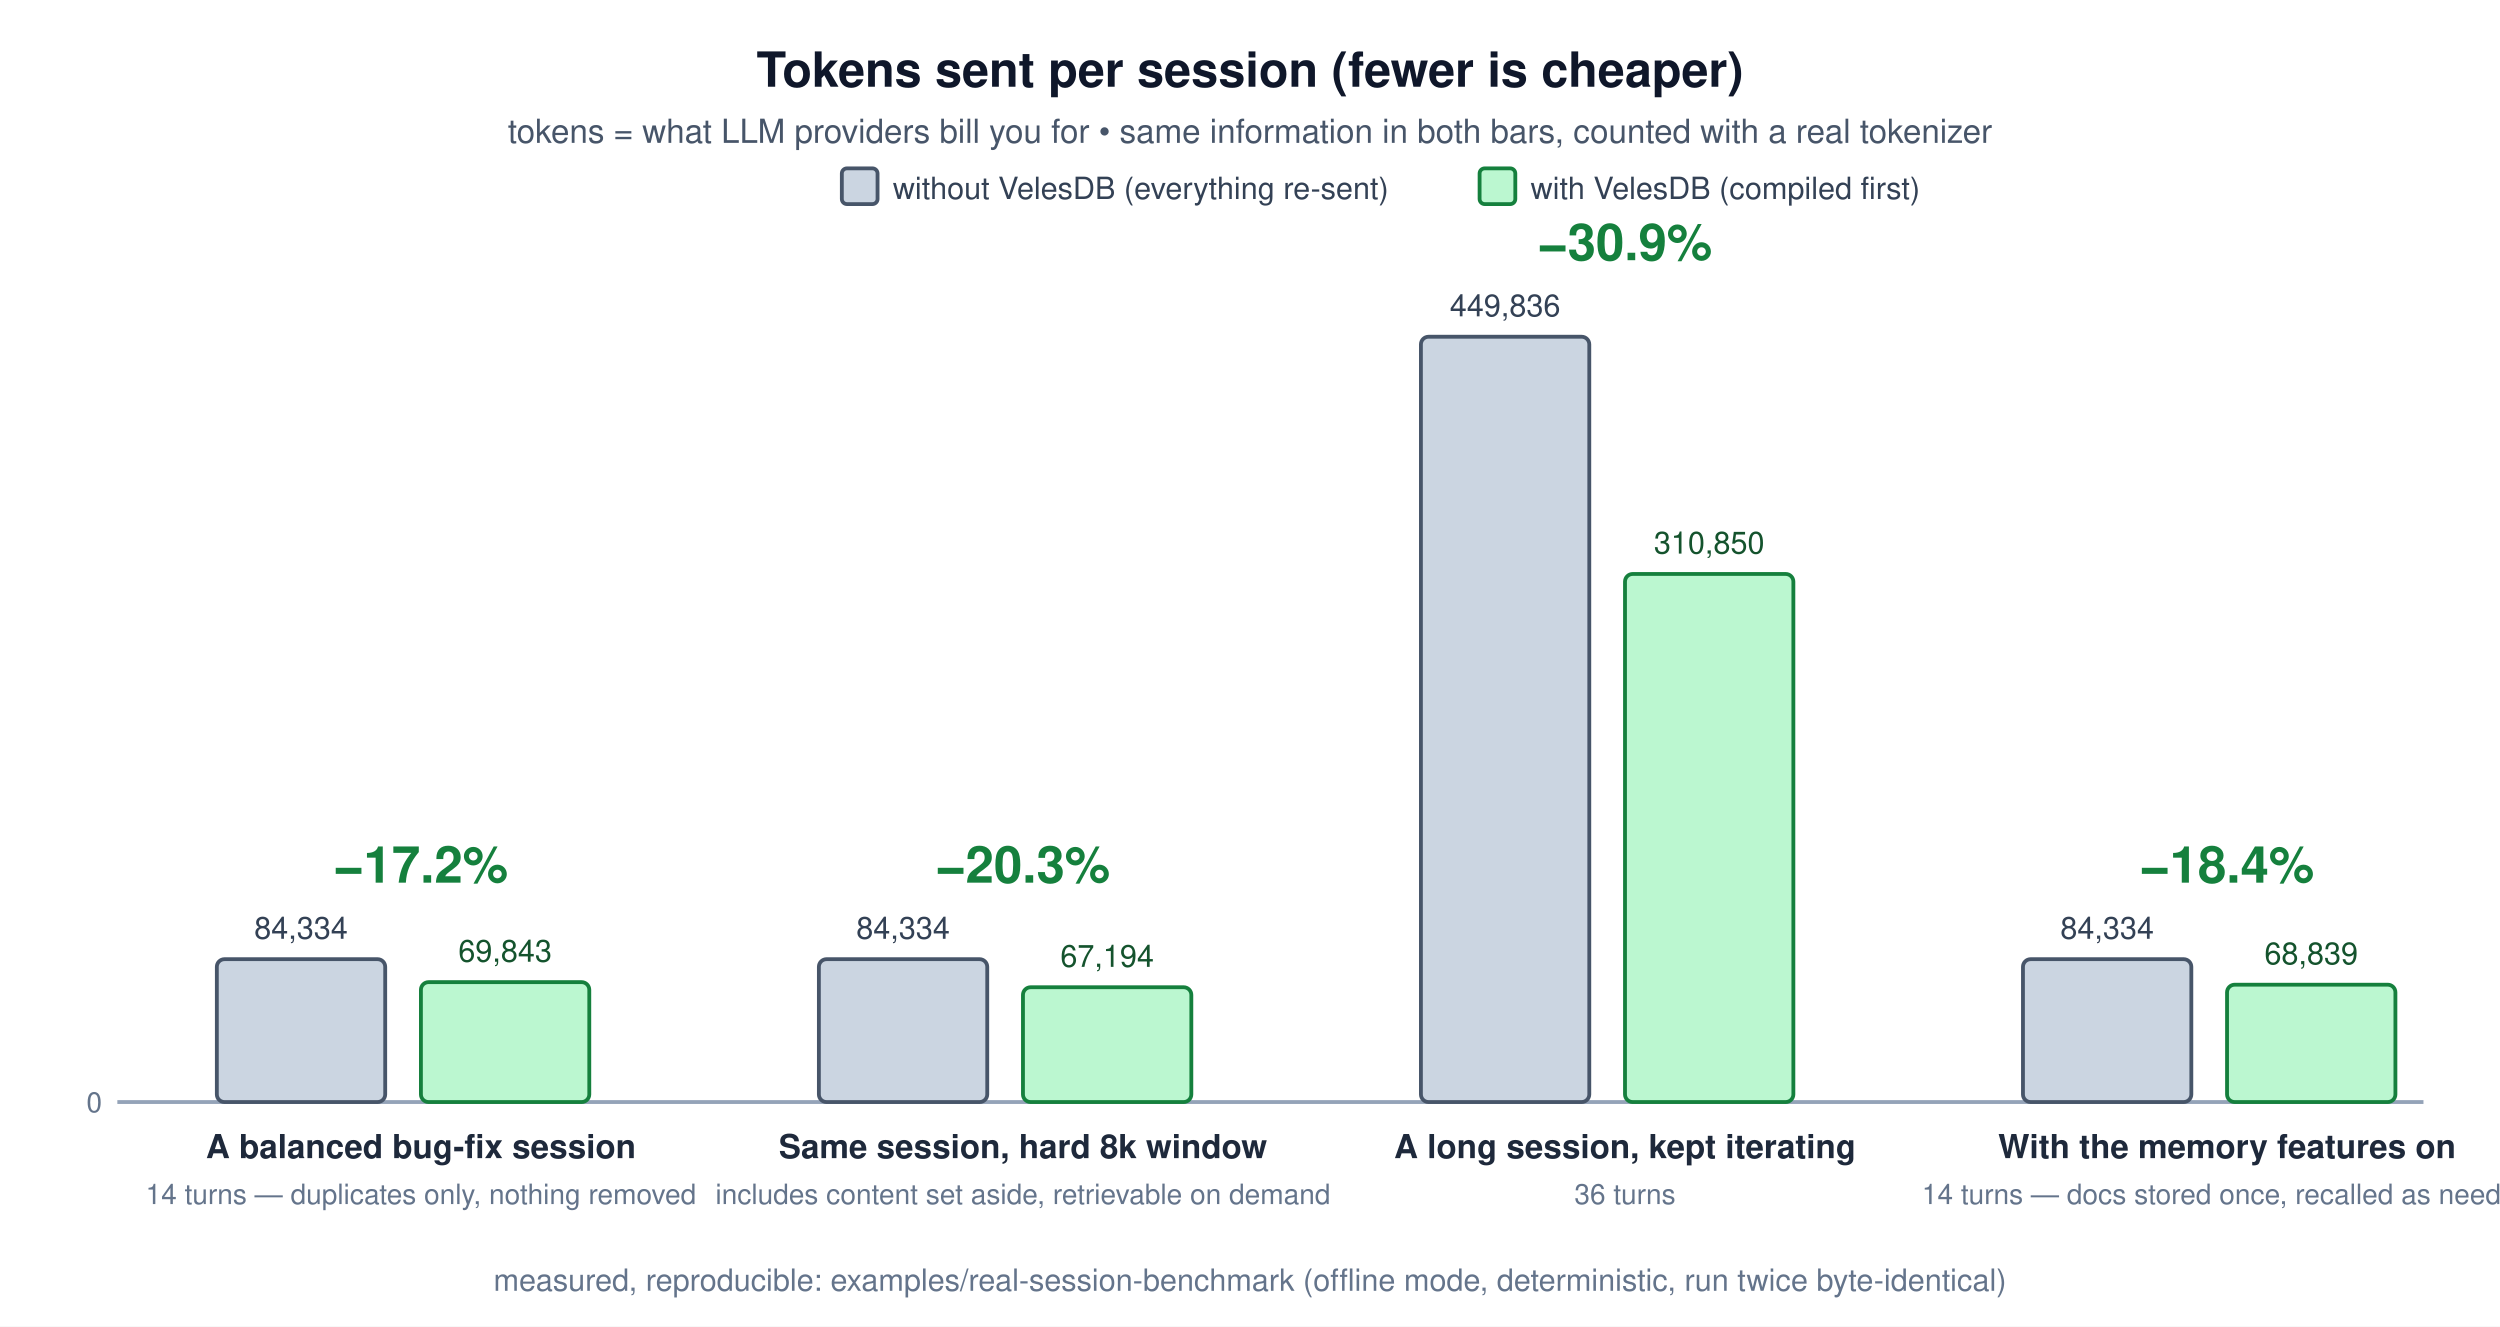
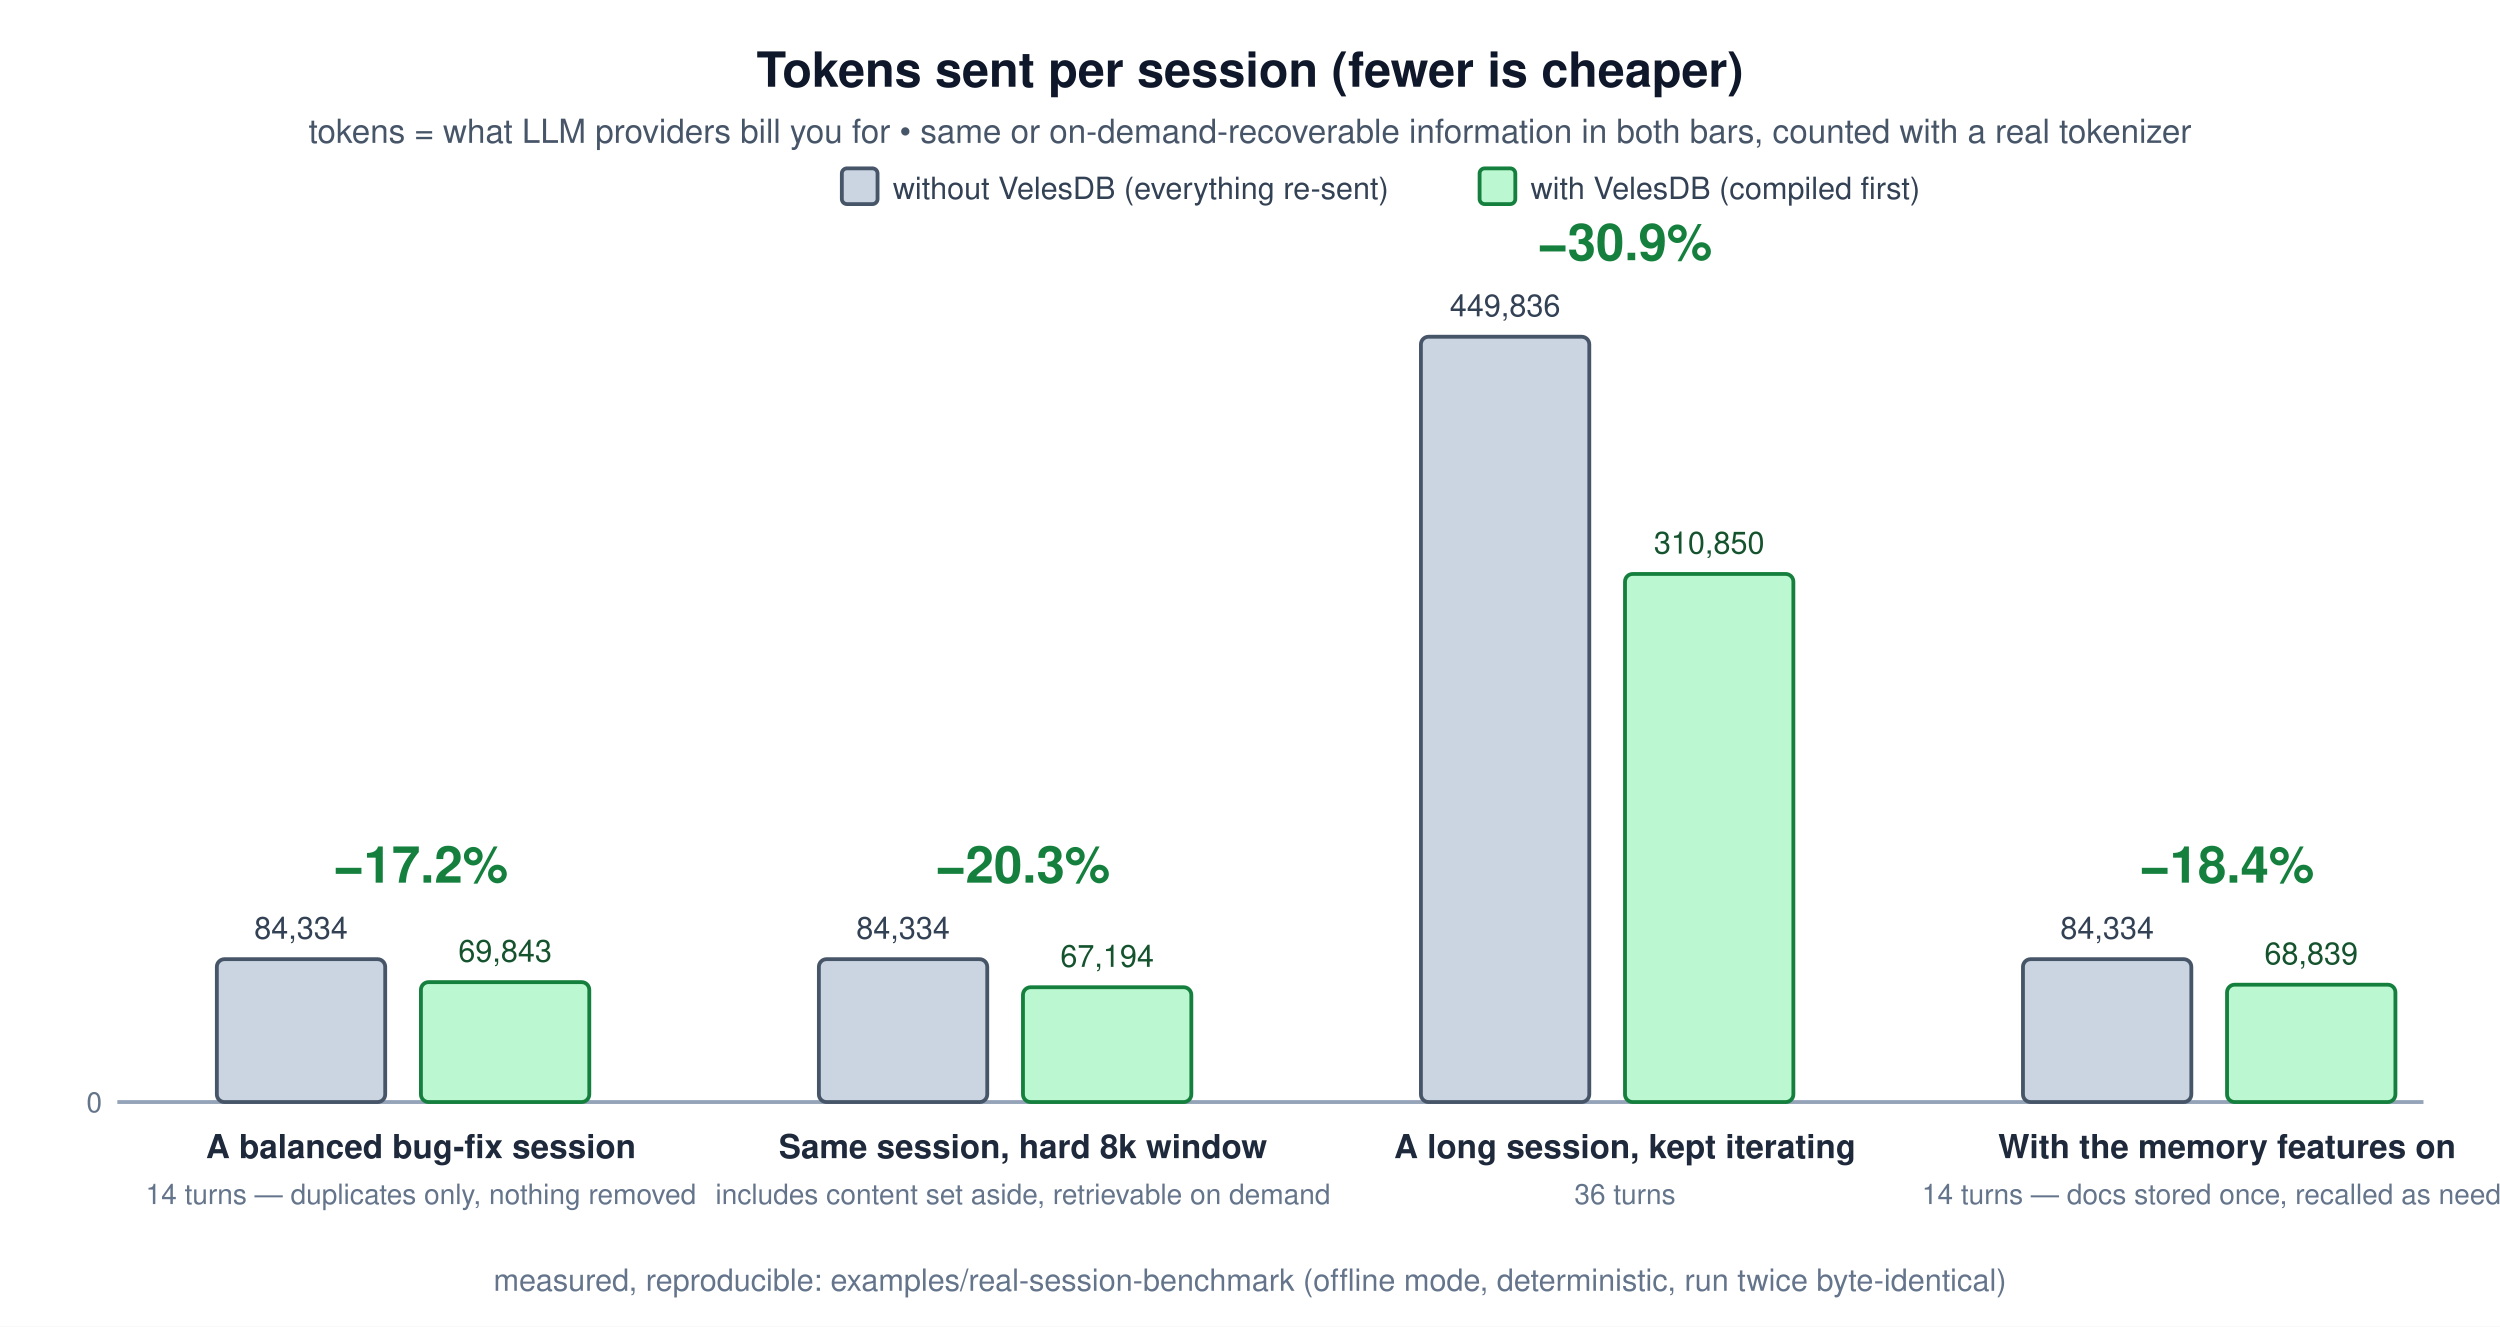
<svg xmlns="http://www.w3.org/2000/svg" viewBox="0 0 980 520" role="img" aria-label="Tokens sent per session, without VelesDB versus with VelesDB, across four measured scenarios; savings range from 17.2 to 30.9 percent">
  <rect x="0" y="0" width="980" height="520" fill="#ffffff" />
  <text x="490" y="34" text-anchor="middle" font-family="Helvetica, Arial, sans-serif" font-size="19" font-weight="700" fill="#0f172a">Tokens sent per session (fewer is cheaper)</text>
-   <text x="490" y="56" text-anchor="middle" font-family="Helvetica, Arial, sans-serif" font-size="13" fill="#475569">tokens = what LLM providers bill you for • same information in both bars, counted with a real tokenizer</text>
+   <text x="490" y="56" text-anchor="middle" font-family="Helvetica, Arial, sans-serif" font-size="13" fill="#475569">tokens = what LLM providers bill you for • same or on-demand-recoverable information in both bars, counted with a real tokenizer</text>
  <rect x="330" y="66" width="14" height="14" rx="2" fill="#cbd5e1" stroke="#475569" stroke-width="1.5" />
  <text x="350" y="78" font-family="Helvetica, Arial, sans-serif" font-size="12" fill="#334155">without VelesDB (everything re-sent)</text>
  <rect x="580" y="66" width="14" height="14" rx="2" fill="#bbf7d0" stroke="#15803d" stroke-width="1.5" />
  <text x="600" y="78" font-family="Helvetica, Arial, sans-serif" font-size="12" fill="#334155">with VelesDB (compiled first)</text>
  <line x1="46" y1="432" x2="950" y2="432" stroke="#94a3b8" stroke-width="1.5" />
  <text x="40" y="436" text-anchor="end" font-family="Helvetica, Arial, sans-serif" font-size="11" fill="#64748b">0</text>
  <rect x="85" y="376" width="66" height="56" rx="3" fill="#cbd5e1" stroke="#475569" stroke-width="1.5" />
  <text x="118" y="368" text-anchor="middle" font-family="Helvetica, Arial, sans-serif" font-size="12" fill="#334155">84,334</text>
  <rect x="165" y="385" width="66" height="47" rx="3" fill="#bbf7d0" stroke="#15803d" stroke-width="1.5" />
  <text x="198" y="377" text-anchor="middle" font-family="Helvetica, Arial, sans-serif" font-size="12" fill="#14532d">69,843</text>
  <text x="165" y="346" text-anchor="middle" font-family="Helvetica, Arial, sans-serif" font-size="20" font-weight="700" fill="#15803d">−17.2%</text>
  <text x="165" y="454" text-anchor="middle" font-family="Helvetica, Arial, sans-serif" font-size="13" font-weight="600" fill="#1e293b">A balanced bug-fix session</text>
  <text x="165" y="472" text-anchor="middle" font-family="Helvetica, Arial, sans-serif" font-size="11" fill="#64748b">14 turns — duplicates only, nothing removed</text>
  <rect x="321" y="376" width="66" height="56" rx="3" fill="#cbd5e1" stroke="#475569" stroke-width="1.5" />
  <text x="354" y="368" text-anchor="middle" font-family="Helvetica, Arial, sans-serif" font-size="12" fill="#334155">84,334</text>
  <rect x="401" y="387" width="66" height="45" rx="3" fill="#bbf7d0" stroke="#15803d" stroke-width="1.5" />
  <text x="434" y="379" text-anchor="middle" font-family="Helvetica, Arial, sans-serif" font-size="12" fill="#14532d">67,194</text>
  <text x="401" y="346" text-anchor="middle" font-family="Helvetica, Arial, sans-serif" font-size="20" font-weight="700" fill="#15803d">−20.3%</text>
  <text x="401" y="454" text-anchor="middle" font-family="Helvetica, Arial, sans-serif" font-size="13" font-weight="600" fill="#1e293b">Same session, hard 8k window</text>
  <text x="401" y="472" text-anchor="middle" font-family="Helvetica, Arial, sans-serif" font-size="11" fill="#64748b">includes content set aside, retrievable on demand</text>
  <rect x="557" y="132" width="66" height="300" rx="3" fill="#cbd5e1" stroke="#475569" stroke-width="1.5" />
  <text x="590" y="124" text-anchor="middle" font-family="Helvetica, Arial, sans-serif" font-size="12" fill="#334155">449,836</text>
  <rect x="637" y="225" width="66" height="207" rx="3" fill="#bbf7d0" stroke="#15803d" stroke-width="1.5" />
  <text x="670" y="217" text-anchor="middle" font-family="Helvetica, Arial, sans-serif" font-size="12" fill="#14532d">310,850</text>
  <text x="637" y="102" text-anchor="middle" font-family="Helvetica, Arial, sans-serif" font-size="20" font-weight="700" fill="#15803d">−30.9%</text>
  <text x="637" y="454" text-anchor="middle" font-family="Helvetica, Arial, sans-serif" font-size="13" font-weight="600" fill="#1e293b">A long session, kept iterating</text>
  <text x="637" y="472" text-anchor="middle" font-family="Helvetica, Arial, sans-serif" font-size="11" fill="#64748b">36 turns</text>
  <rect x="793" y="376" width="66" height="56" rx="3" fill="#cbd5e1" stroke="#475569" stroke-width="1.5" />
  <text x="826" y="368" text-anchor="middle" font-family="Helvetica, Arial, sans-serif" font-size="12" fill="#334155">84,334</text>
  <rect x="873" y="386" width="66" height="46" rx="3" fill="#bbf7d0" stroke="#15803d" stroke-width="1.5" />
  <text x="906" y="378" text-anchor="middle" font-family="Helvetica, Arial, sans-serif" font-size="12" fill="#14532d">68,839</text>
  <text x="873" y="346" text-anchor="middle" font-family="Helvetica, Arial, sans-serif" font-size="20" font-weight="700" fill="#15803d">−18.4%</text>
  <text x="873" y="454" text-anchor="middle" font-family="Helvetica, Arial, sans-serif" font-size="13" font-weight="600" fill="#1e293b">With the memory features on</text>
  <text x="873" y="472" text-anchor="middle" font-family="Helvetica, Arial, sans-serif" font-size="11" fill="#64748b">14 turns — docs stored once, recalled as needed</text>
  <text x="490" y="506" text-anchor="middle" font-family="Helvetica, Arial, sans-serif" font-size="12" fill="#64748b">measured, reproducible: examples/real-session-benchmark (offline mode, deterministic, run twice byte-identical)</text>
</svg>
